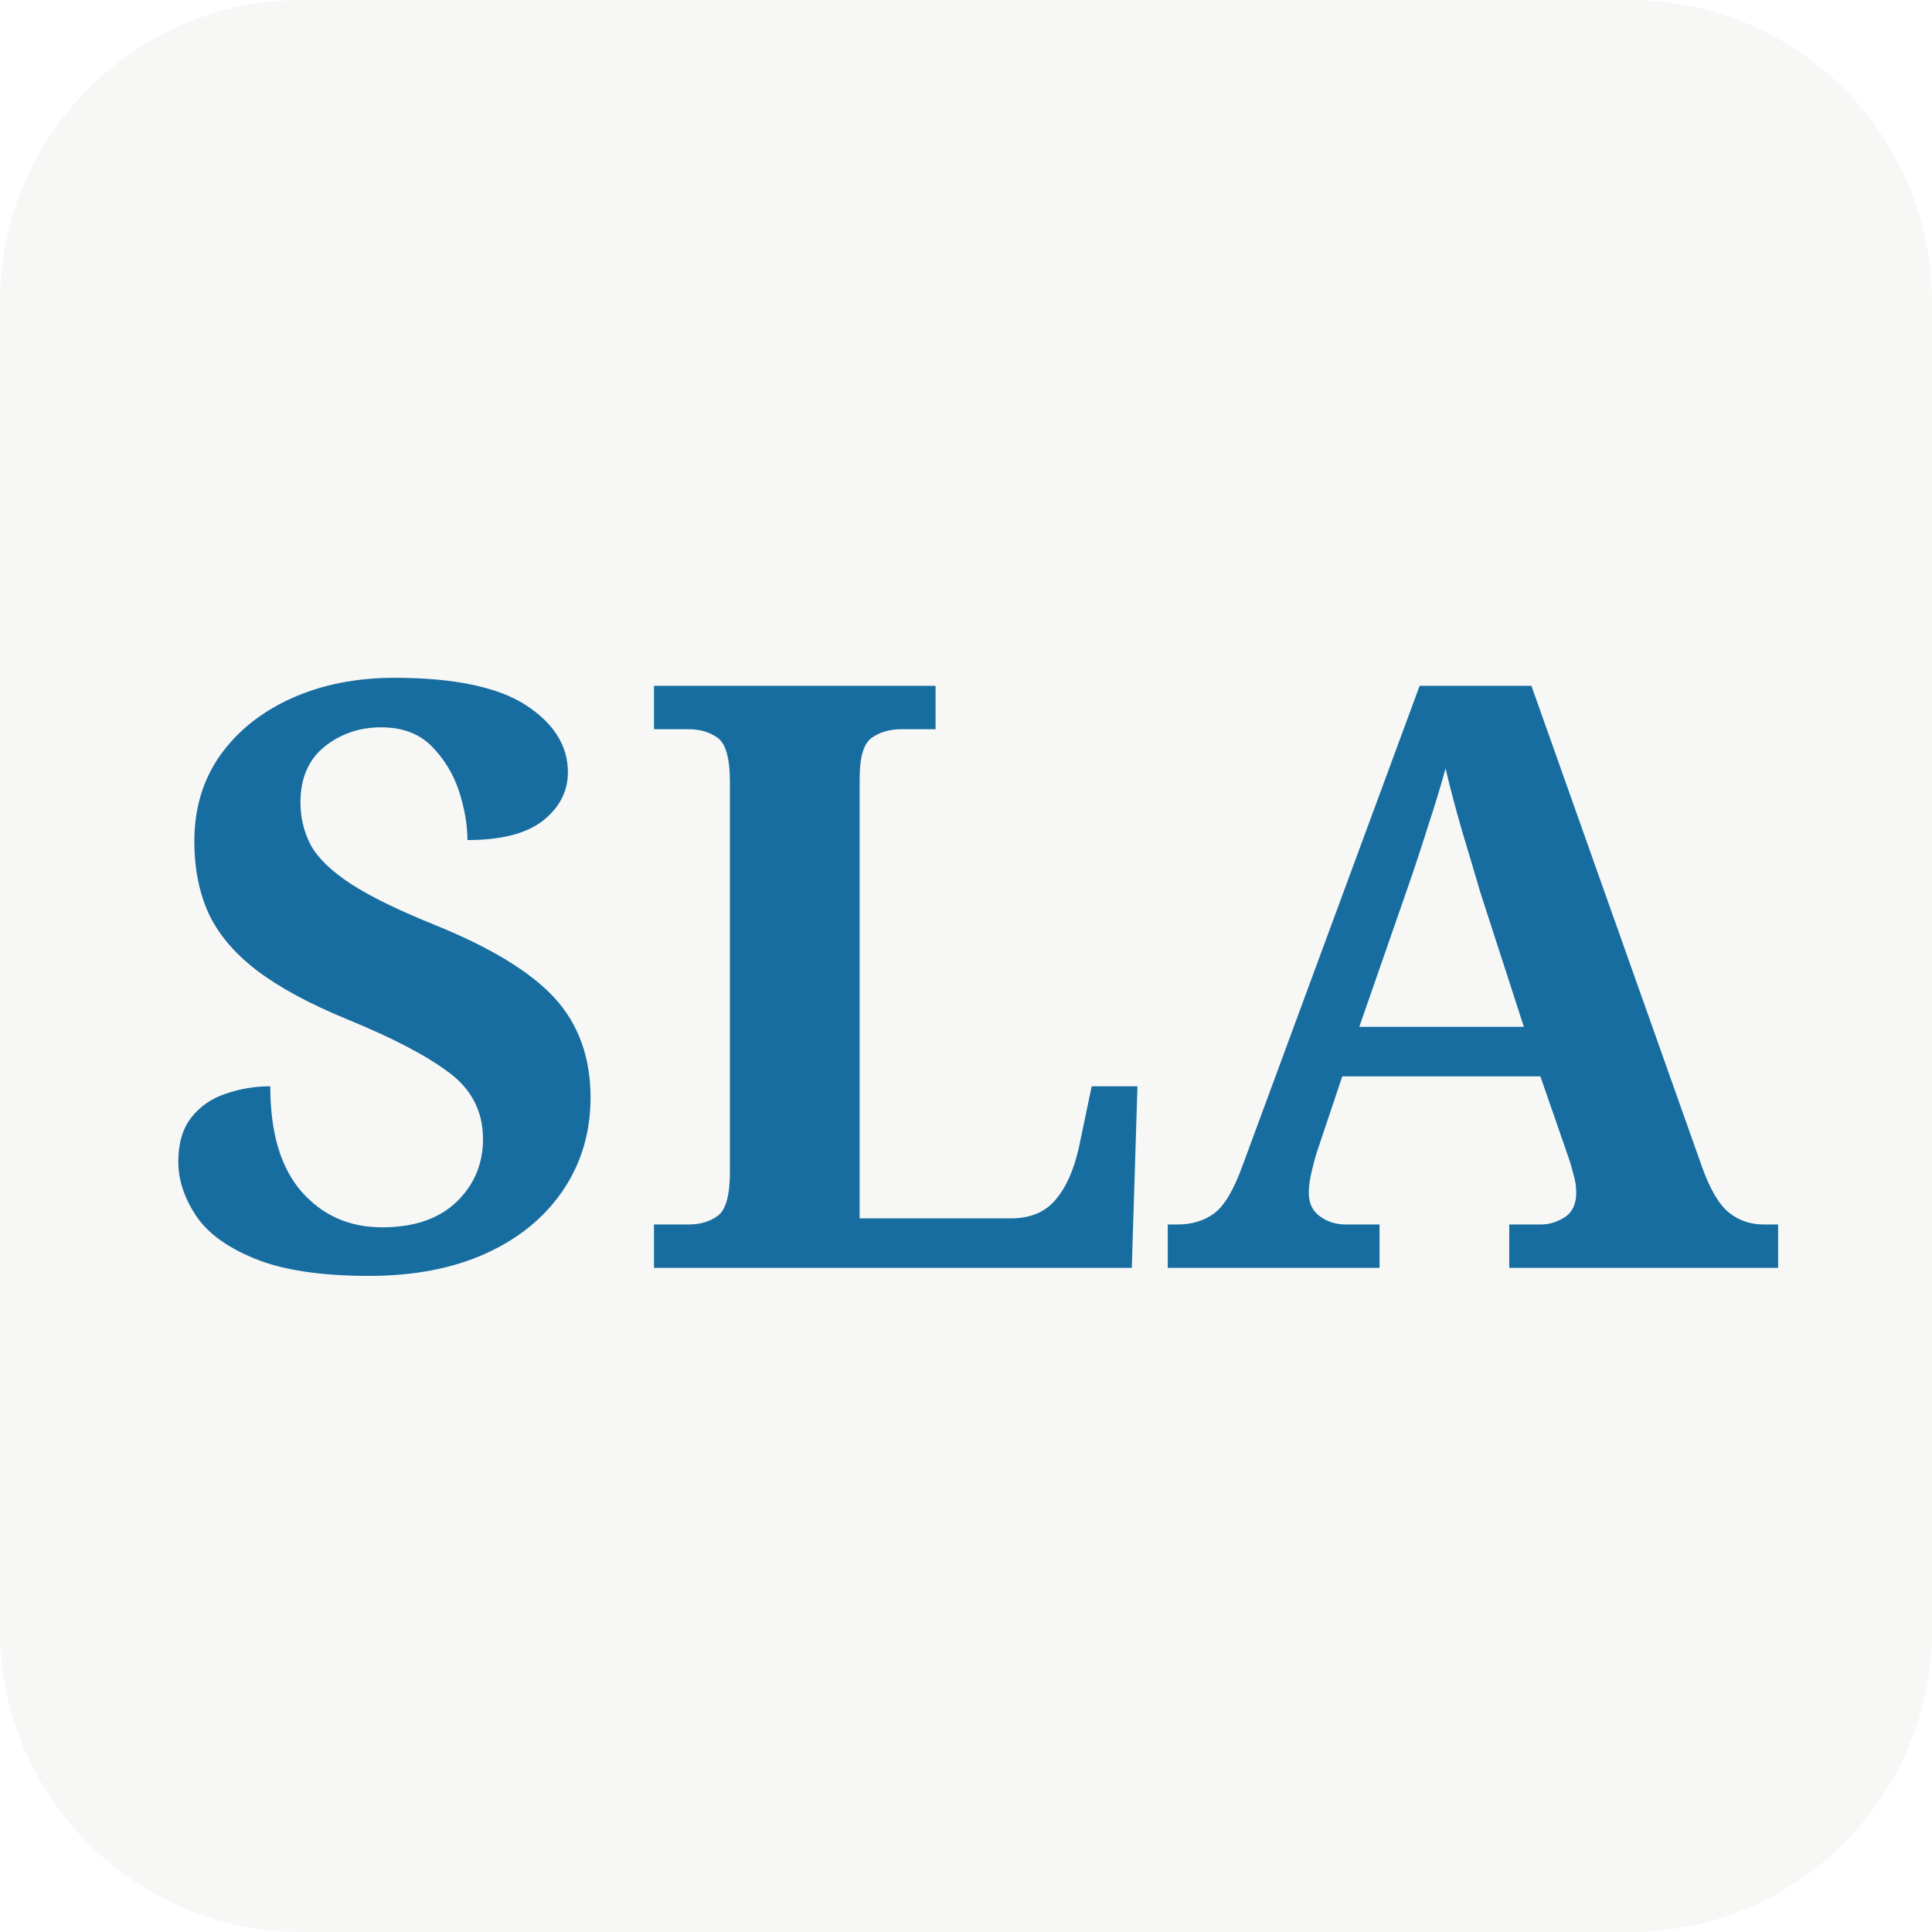
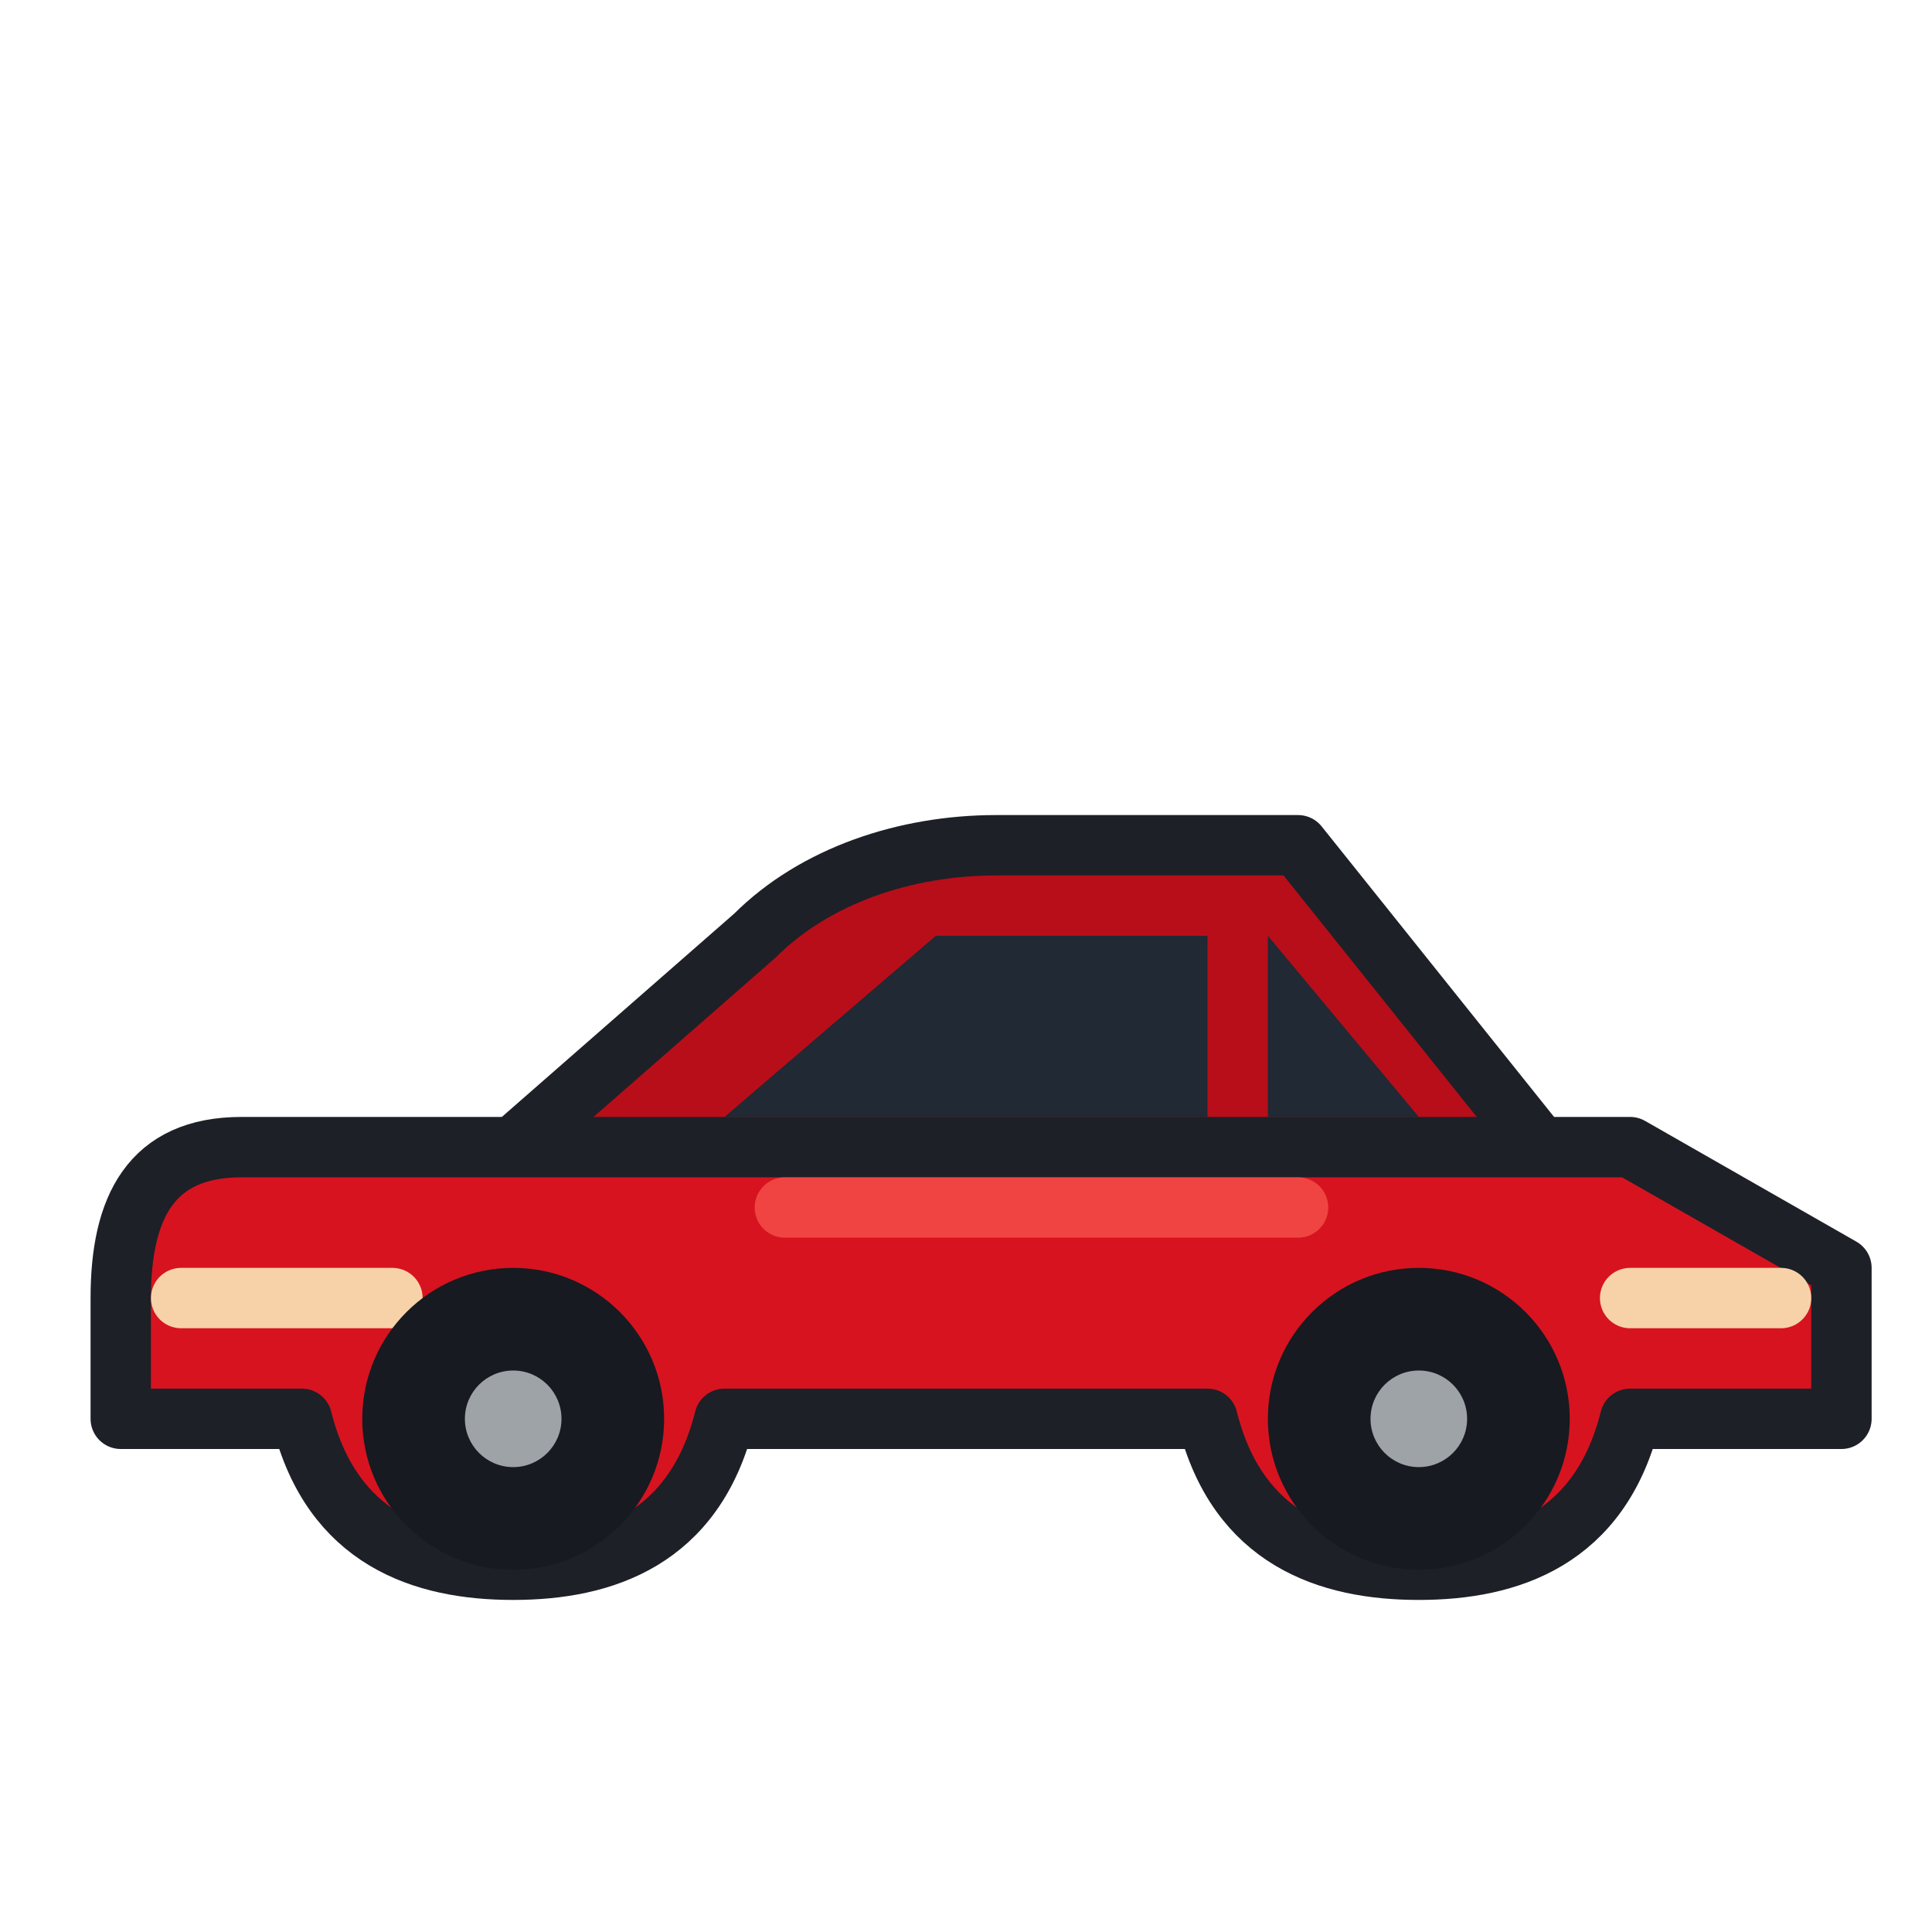
- <svg xmlns="http://www.w3.org/2000/svg" width="64" height="64" viewBox="0 0 64 64">
-   <rect width="64" height="64" rx="10" fill="#f7f7f6" />
-   <text x="32" y="42" text-anchor="middle" font-family="Georgia,serif" font-size="27" font-weight="bold" fill="#176da0">SLA</text>
+ <svg xmlns="http://www.w3.org/2000/svg" viewBox="0 0 64 64">
+   <path d="m17 38 8-7c2-2 5-3 8-3h10l8 10" fill="#b80e19" stroke="#1d2027" stroke-linejoin="round" stroke-width="2" />
+   <path d="m24 37 7-6h9v6Zm18-6 5 6h-5Z" fill="#202934" />
+   <path d="M8 38h46l7 4v5h-7c-1 4-4 5-7 5s-6-1-7-5H24c-1 4-4 5-7 5s-6-1-7-5H4v-4c0-3 1-5 4-5Z" fill="#d71320" stroke="#1d2027" stroke-linejoin="round" stroke-width="2" />
+   <path d="M6 43h7m41 0h5" stroke="#f7d2a8" stroke-linecap="round" stroke-width="2" />
+   <path d="M26 40h17" stroke="#f04442" stroke-linecap="round" stroke-width="2" />
+   <circle cx="17" cy="47" r="5" fill="#171a20" />
+   <circle cx="47" cy="47" r="5" fill="#171a20" />
+   <circle cx="17" cy="47" r="1.6" fill="#9ea3a8" />
+   <circle cx="47" cy="47" r="1.6" fill="#9ea3a8" />
</svg>
